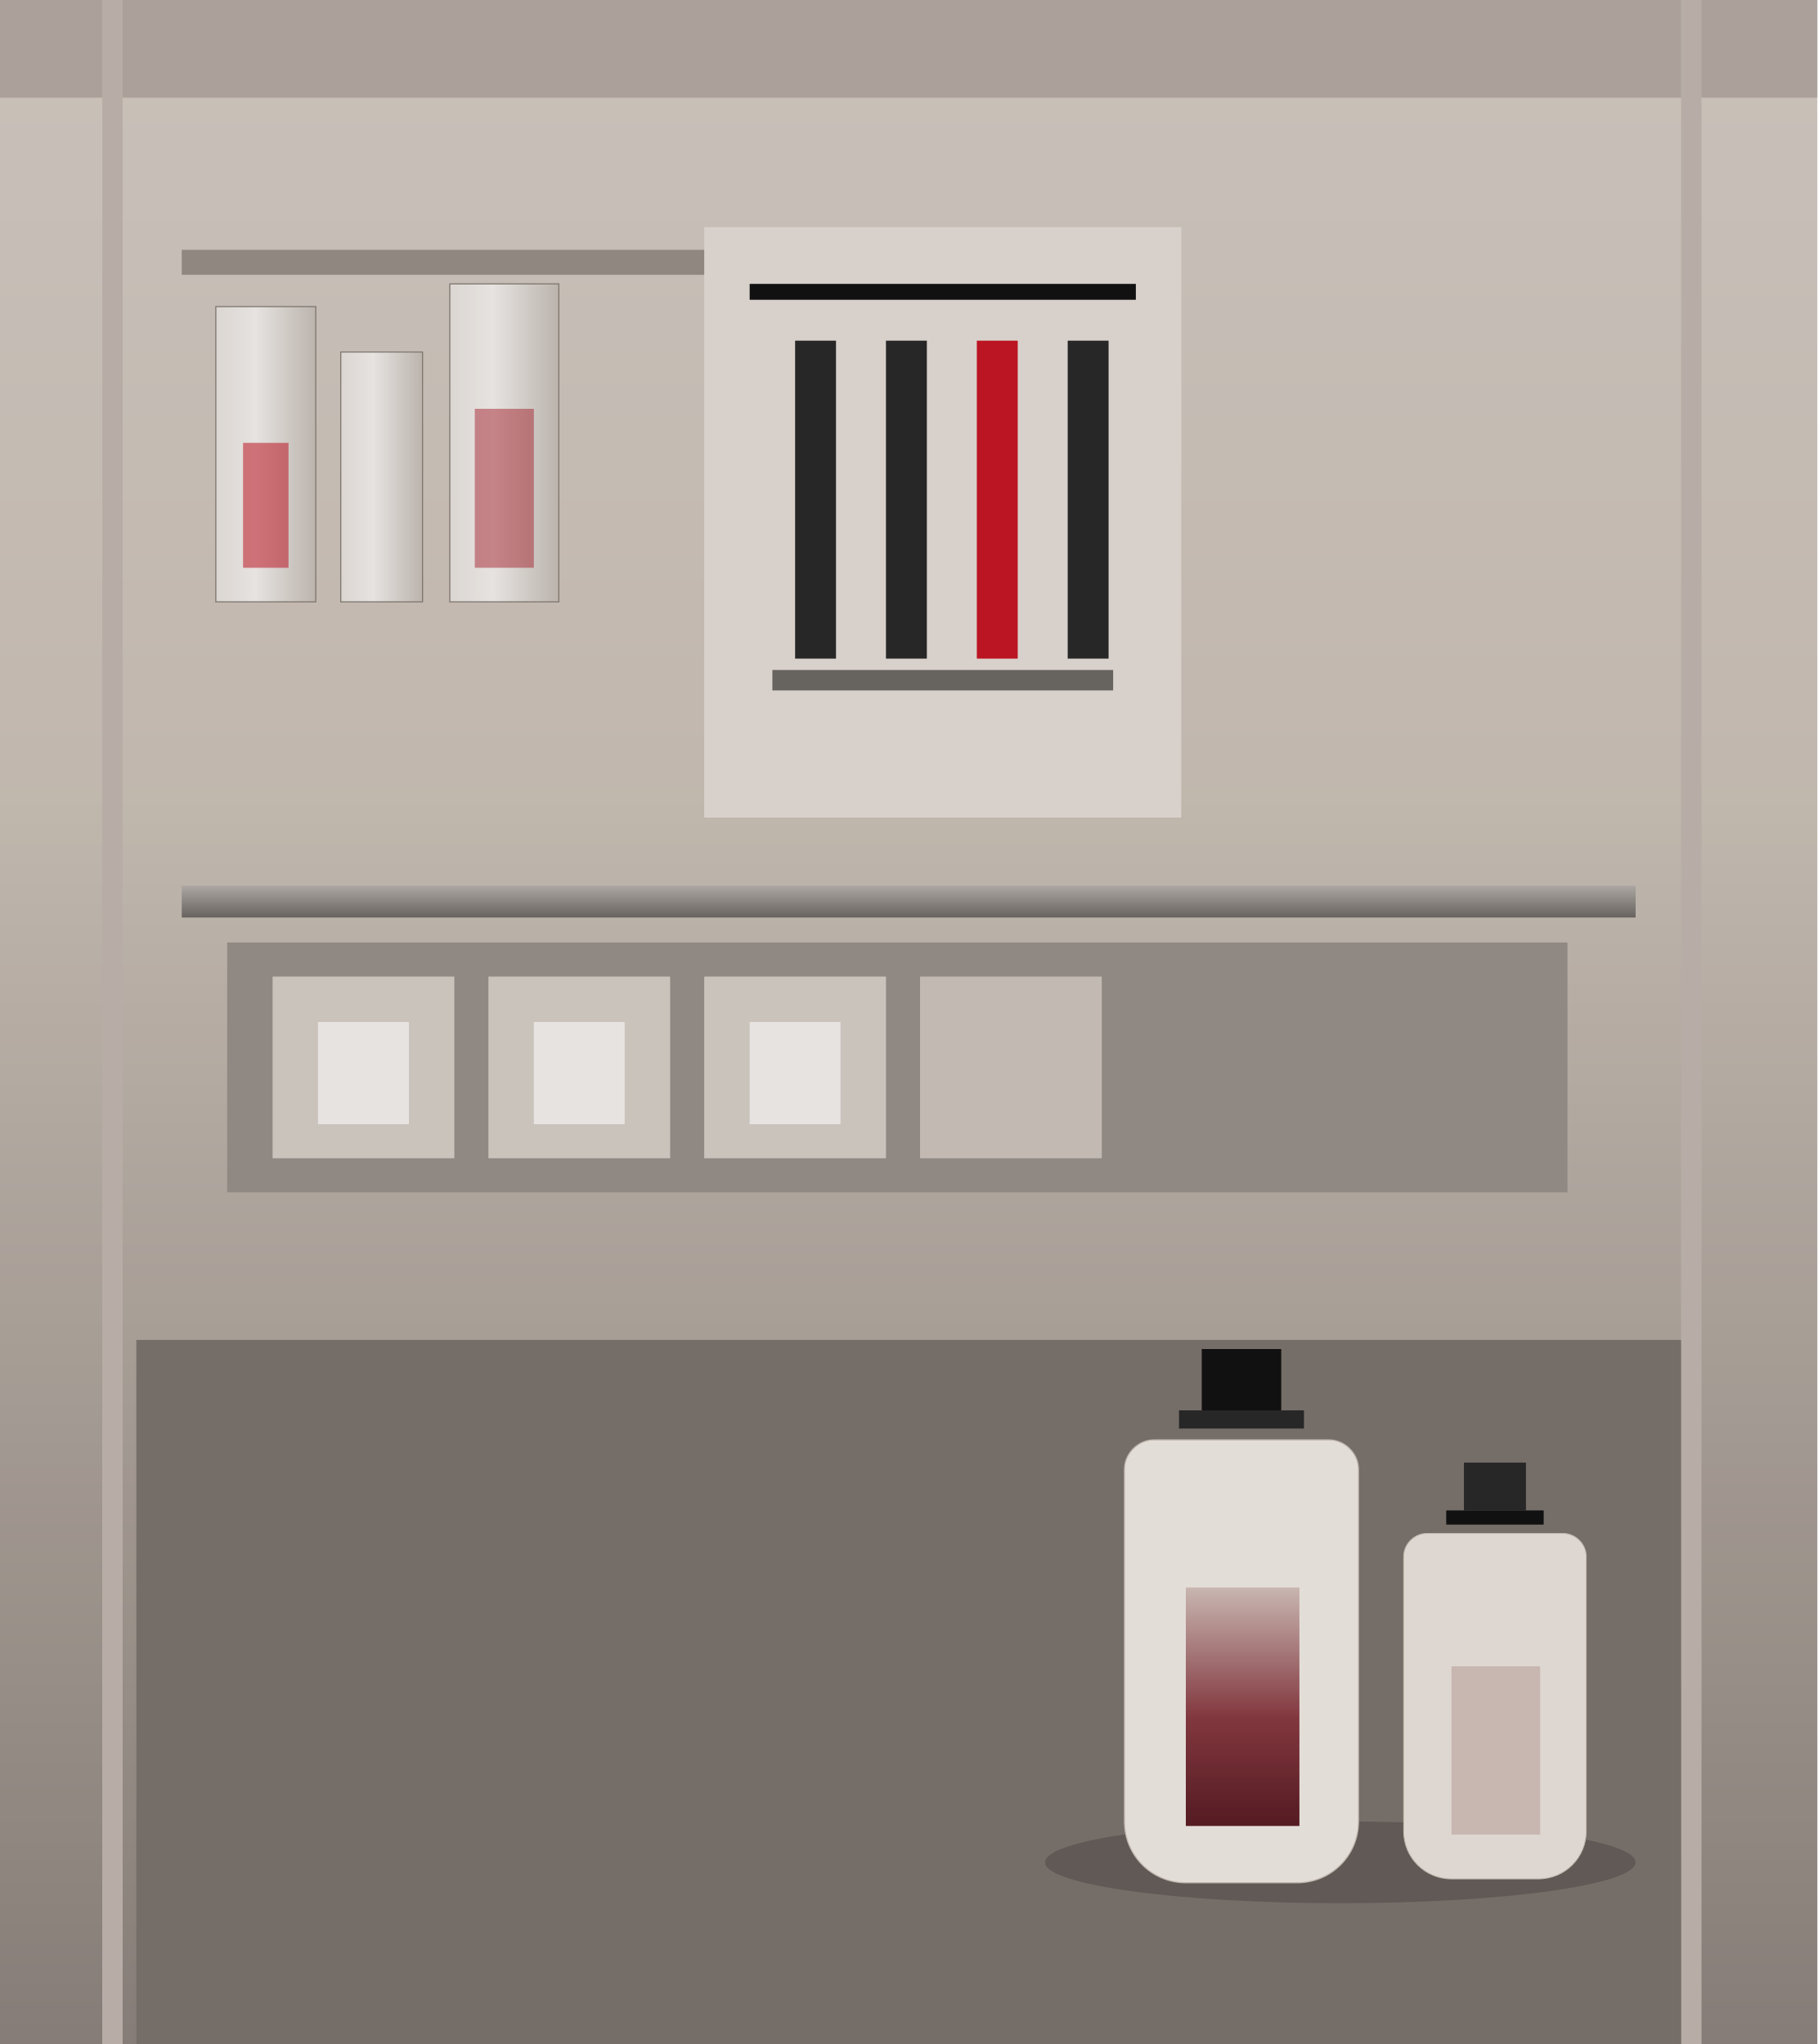
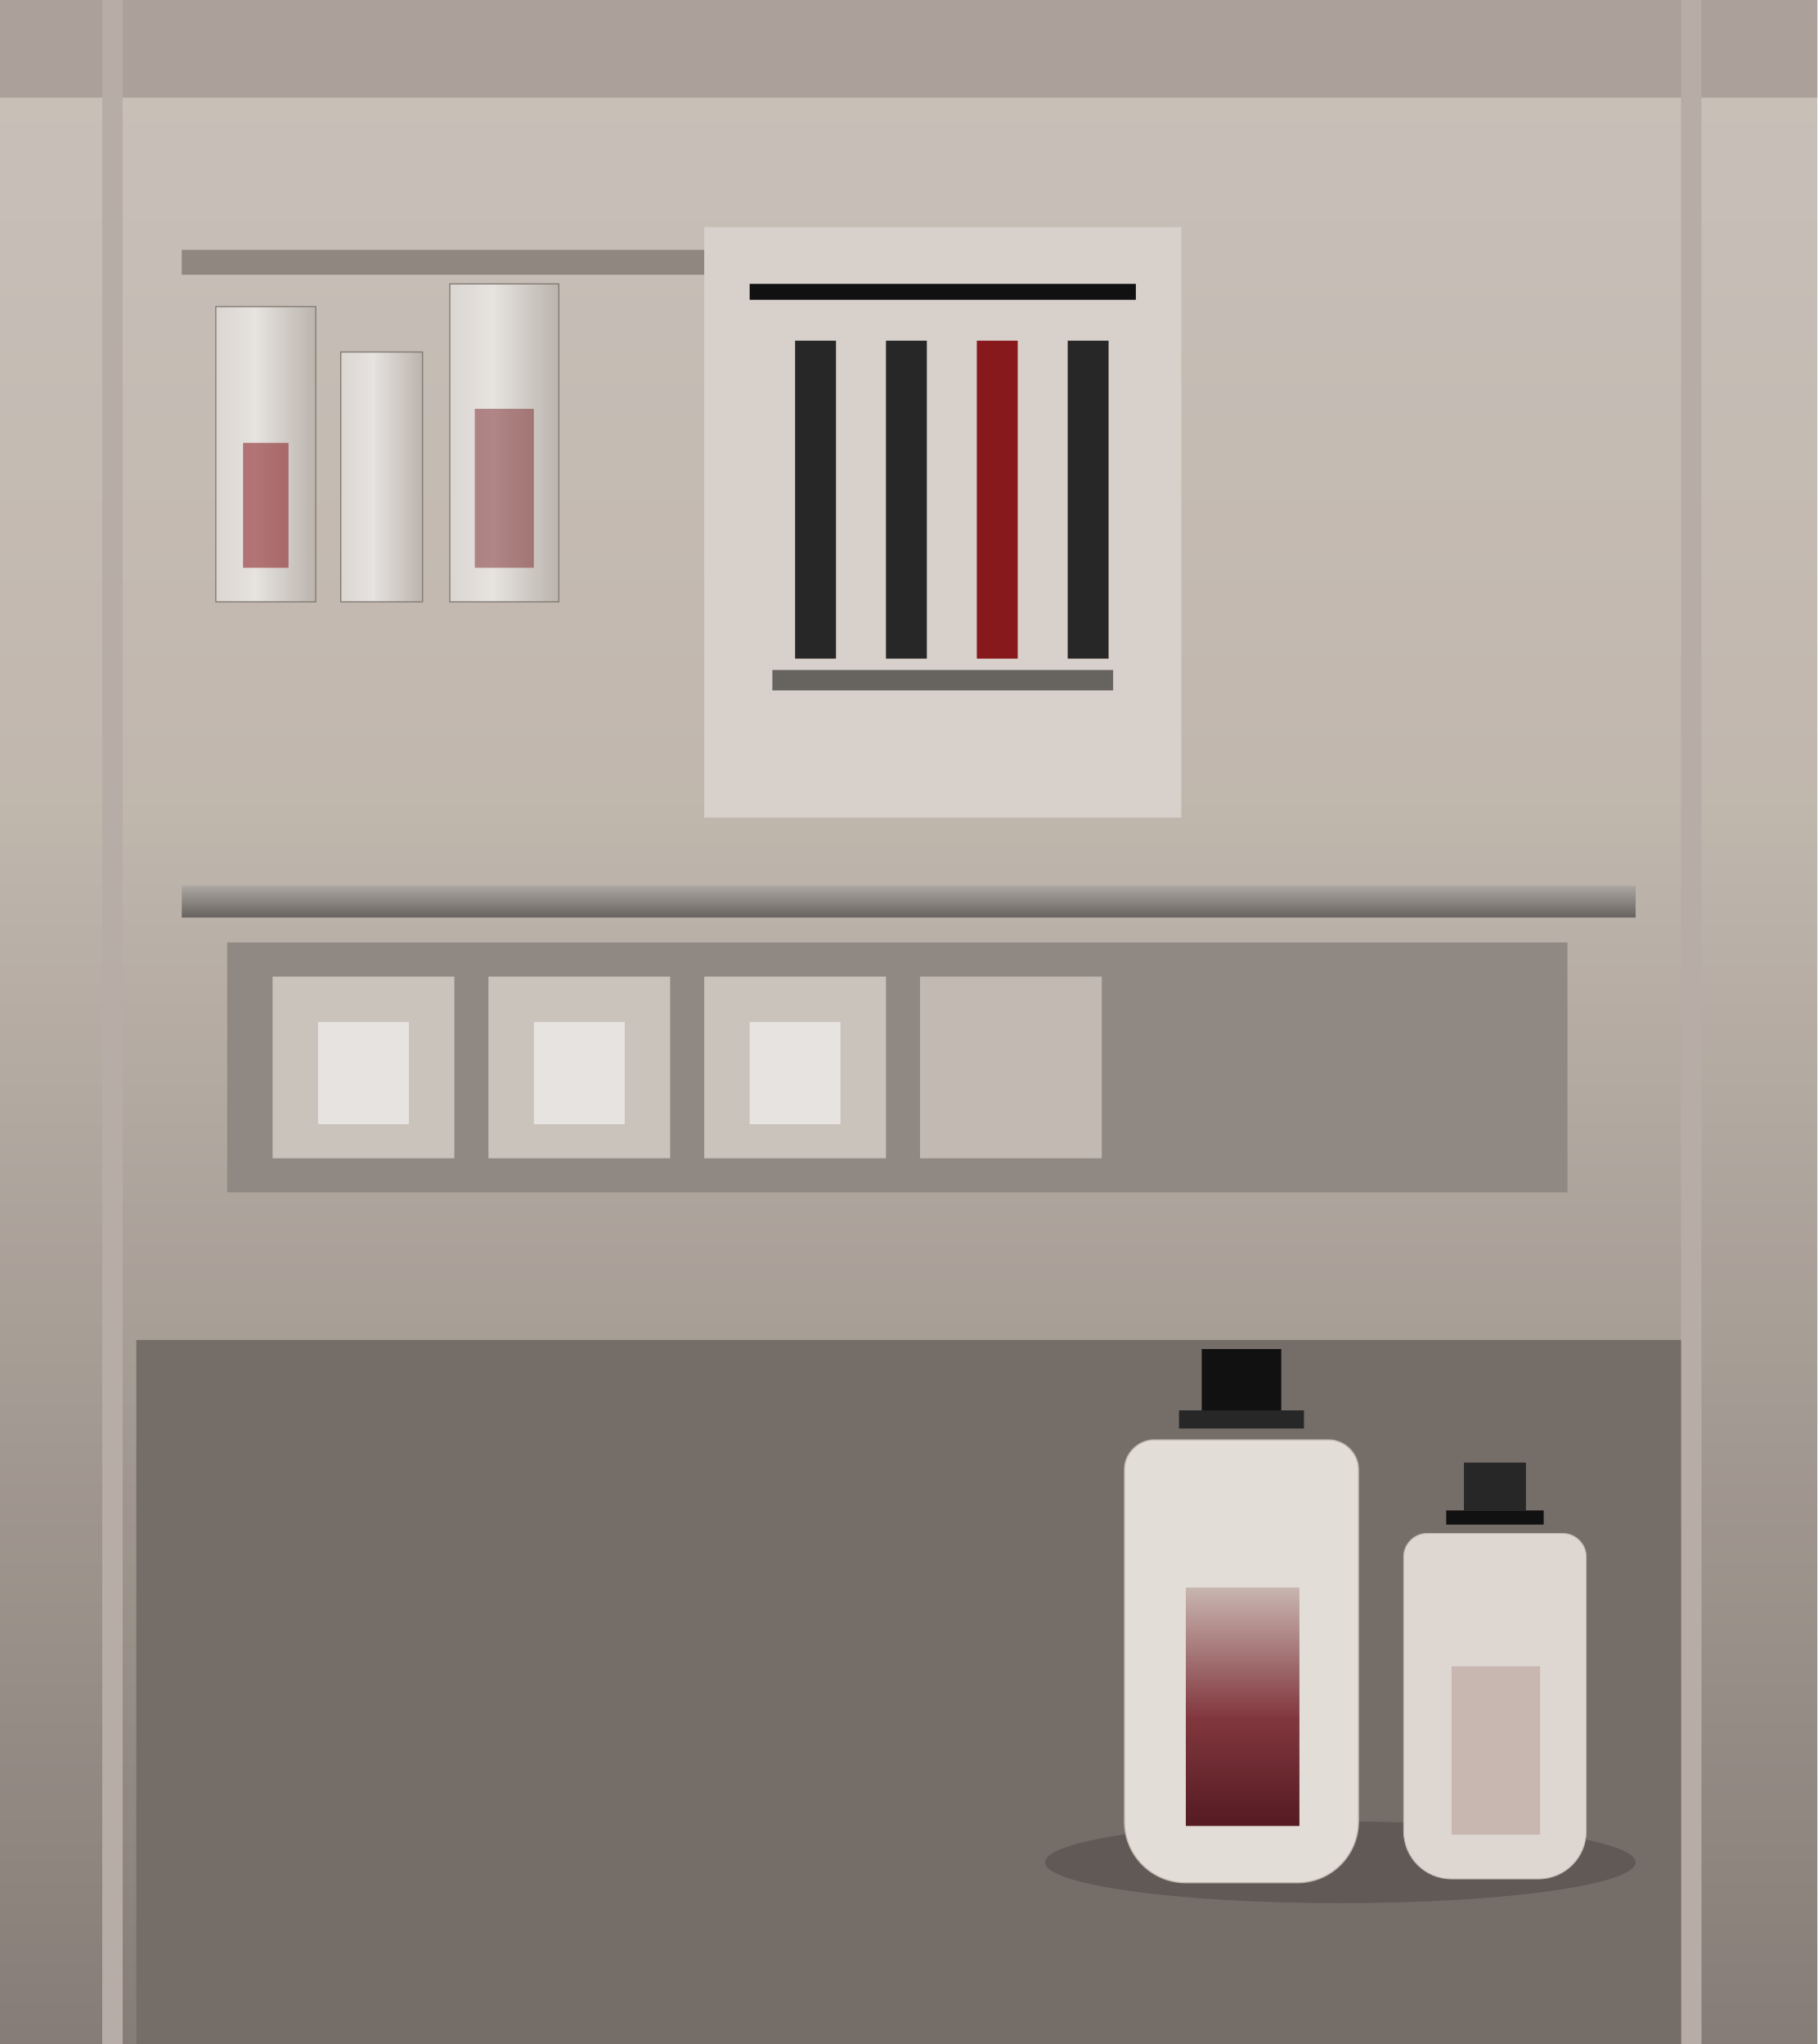
<svg xmlns="http://www.w3.org/2000/svg" viewBox="0 0 1600 1800" preserveAspectRatio="xMidYMid slice" role="img">
  <defs>
    <linearGradient id="room" x1="0" y1="0" x2="0" y2="1">
      <stop offset="0%" stop-color="#d8d0c8" />
      <stop offset="38%" stop-color="#cfc6bc" />
      <stop offset="100%" stop-color="#8f8680" />
    </linearGradient>
    <linearGradient id="glass" x1="0" y1="0" x2="1" y2="0">
      <stop offset="0%" stop-color="#ece7e2" />
      <stop offset="40%" stop-color="#f7f5f2" />
      <stop offset="100%" stop-color="#c9c2ba" />
    </linearGradient>
    <linearGradient id="fill" x1="0" y1="0" x2="0" y2="1">
      <stop offset="0%" stop-color="#d7c4be" />
      <stop offset="55%" stop-color="#8a3a42" />
      <stop offset="100%" stop-color="#5a1c24" />
    </linearGradient>
    <linearGradient id="steel" x1="0" y1="0" x2="0" y2="1">
      <stop offset="0%" stop-color="#b8b4ae" />
      <stop offset="100%" stop-color="#6e6a66" />
    </linearGradient>
  </defs>
  <rect width="1600" height="1800" fill="url(#room)" />
  <rect x="0" y="0" width="1600" height="86" fill="#b7aea6" />
  <rect x="90" y="0" width="18" height="1800" fill="#c4bbb3" />
  <rect x="1480" y="0" width="18" height="1800" fill="#c4bbb3" />
  <rect x="160" y="220" width="760" height="22" fill="#9a928a" />
  <rect x="190" y="270" width="88" height="260" fill="url(#glass)" stroke="#8a827a" />
  <rect x="300" y="310" width="72" height="220" fill="url(#glass)" stroke="#8a827a" />
  <rect x="396" y="250" width="96" height="280" fill="url(#glass)" stroke="#8a827a" />
-   <rect x="214" y="390" width="40" height="110" fill="#c91524" opacity=".55" />
-   <rect x="418" y="360" width="52" height="140" fill="#a80f1c" opacity=".45" />
+   <rect x="214" y="390" width="40" height="110" fill="#90191D" opacity=".55" />
+   <rect x="418" y="360" width="52" height="140" fill="#761418" opacity=".45" />
  <rect x="620" y="200" width="420" height="520" fill="#e8e2db" />
  <rect x="660" y="250" width="340" height="14" fill="#111" />
  <rect x="700" y="300" width="36" height="280" fill="#292929" />
  <rect x="780" y="300" width="36" height="280" fill="#292929" />
-   <rect x="860" y="300" width="36" height="280" fill="#c91524" />
+   <rect x="860" y="300" width="36" height="280" fill="#90191D" />
  <rect x="940" y="300" width="36" height="280" fill="#292929" />
  <rect x="680" y="590" width="300" height="18" fill="#6e6a66" />
  <rect x="160" y="780" width="1280" height="28" fill="url(#steel)" />
  <rect x="200" y="830" width="1180" height="220" fill="#9a938c" />
  <rect x="240" y="860" width="160" height="160" fill="#d8d2cb" />
  <rect x="430" y="860" width="160" height="160" fill="#d8d2cb" />
  <rect x="620" y="860" width="160" height="160" fill="#d8d2cb" />
  <rect x="810" y="860" width="160" height="160" fill="#cfc8c0" />
  <rect x="280" y="900" width="80" height="90" fill="#f7f5f2" />
  <rect x="470" y="900" width="80" height="90" fill="#f7f5f2" />
  <rect x="660" y="900" width="80" height="90" fill="#f7f5f2" />
  <rect x="120" y="1180" width="1360" height="620" fill="#7d7670" />
  <ellipse cx="1180" cy="1640" rx="260" ry="36" fill="#111" opacity=".22" />
  <g transform="translate(980,1188)">
    <rect x="78" y="0" width="70" height="54" fill="#111" />
    <rect x="58" y="54" width="110" height="16" fill="#292929" />
    <path d="M36 80h154c14 0 26 12 26 26v310c0 30-24 54-54 54H64c-30 0-54-24-54-54V106c0-14 12-26 26-26z" fill="#f4efe9" stroke="#cfc6bc" />
    <rect x="64" y="210" width="100" height="210" fill="url(#fill)" />
  </g>
  <g transform="translate(1228,1288) scale(.78)">
    <rect x="78" y="0" width="70" height="54" fill="#292929" />
    <rect x="58" y="54" width="110" height="16" fill="#111" />
    <path d="M36 80h154c14 0 26 12 26 26v310c0 30-24 54-54 54H64c-30 0-54-24-54-54V106c0-14 12-26 26-26z" fill="#efe8e2" stroke="#cfc6bc" />
    <rect x="64" y="230" width="100" height="190" fill="#d7c4be" />
  </g>
  <rect x="0" y="0" width="1600" height="1800" fill="#1a1210" opacity=".08" />
</svg>
